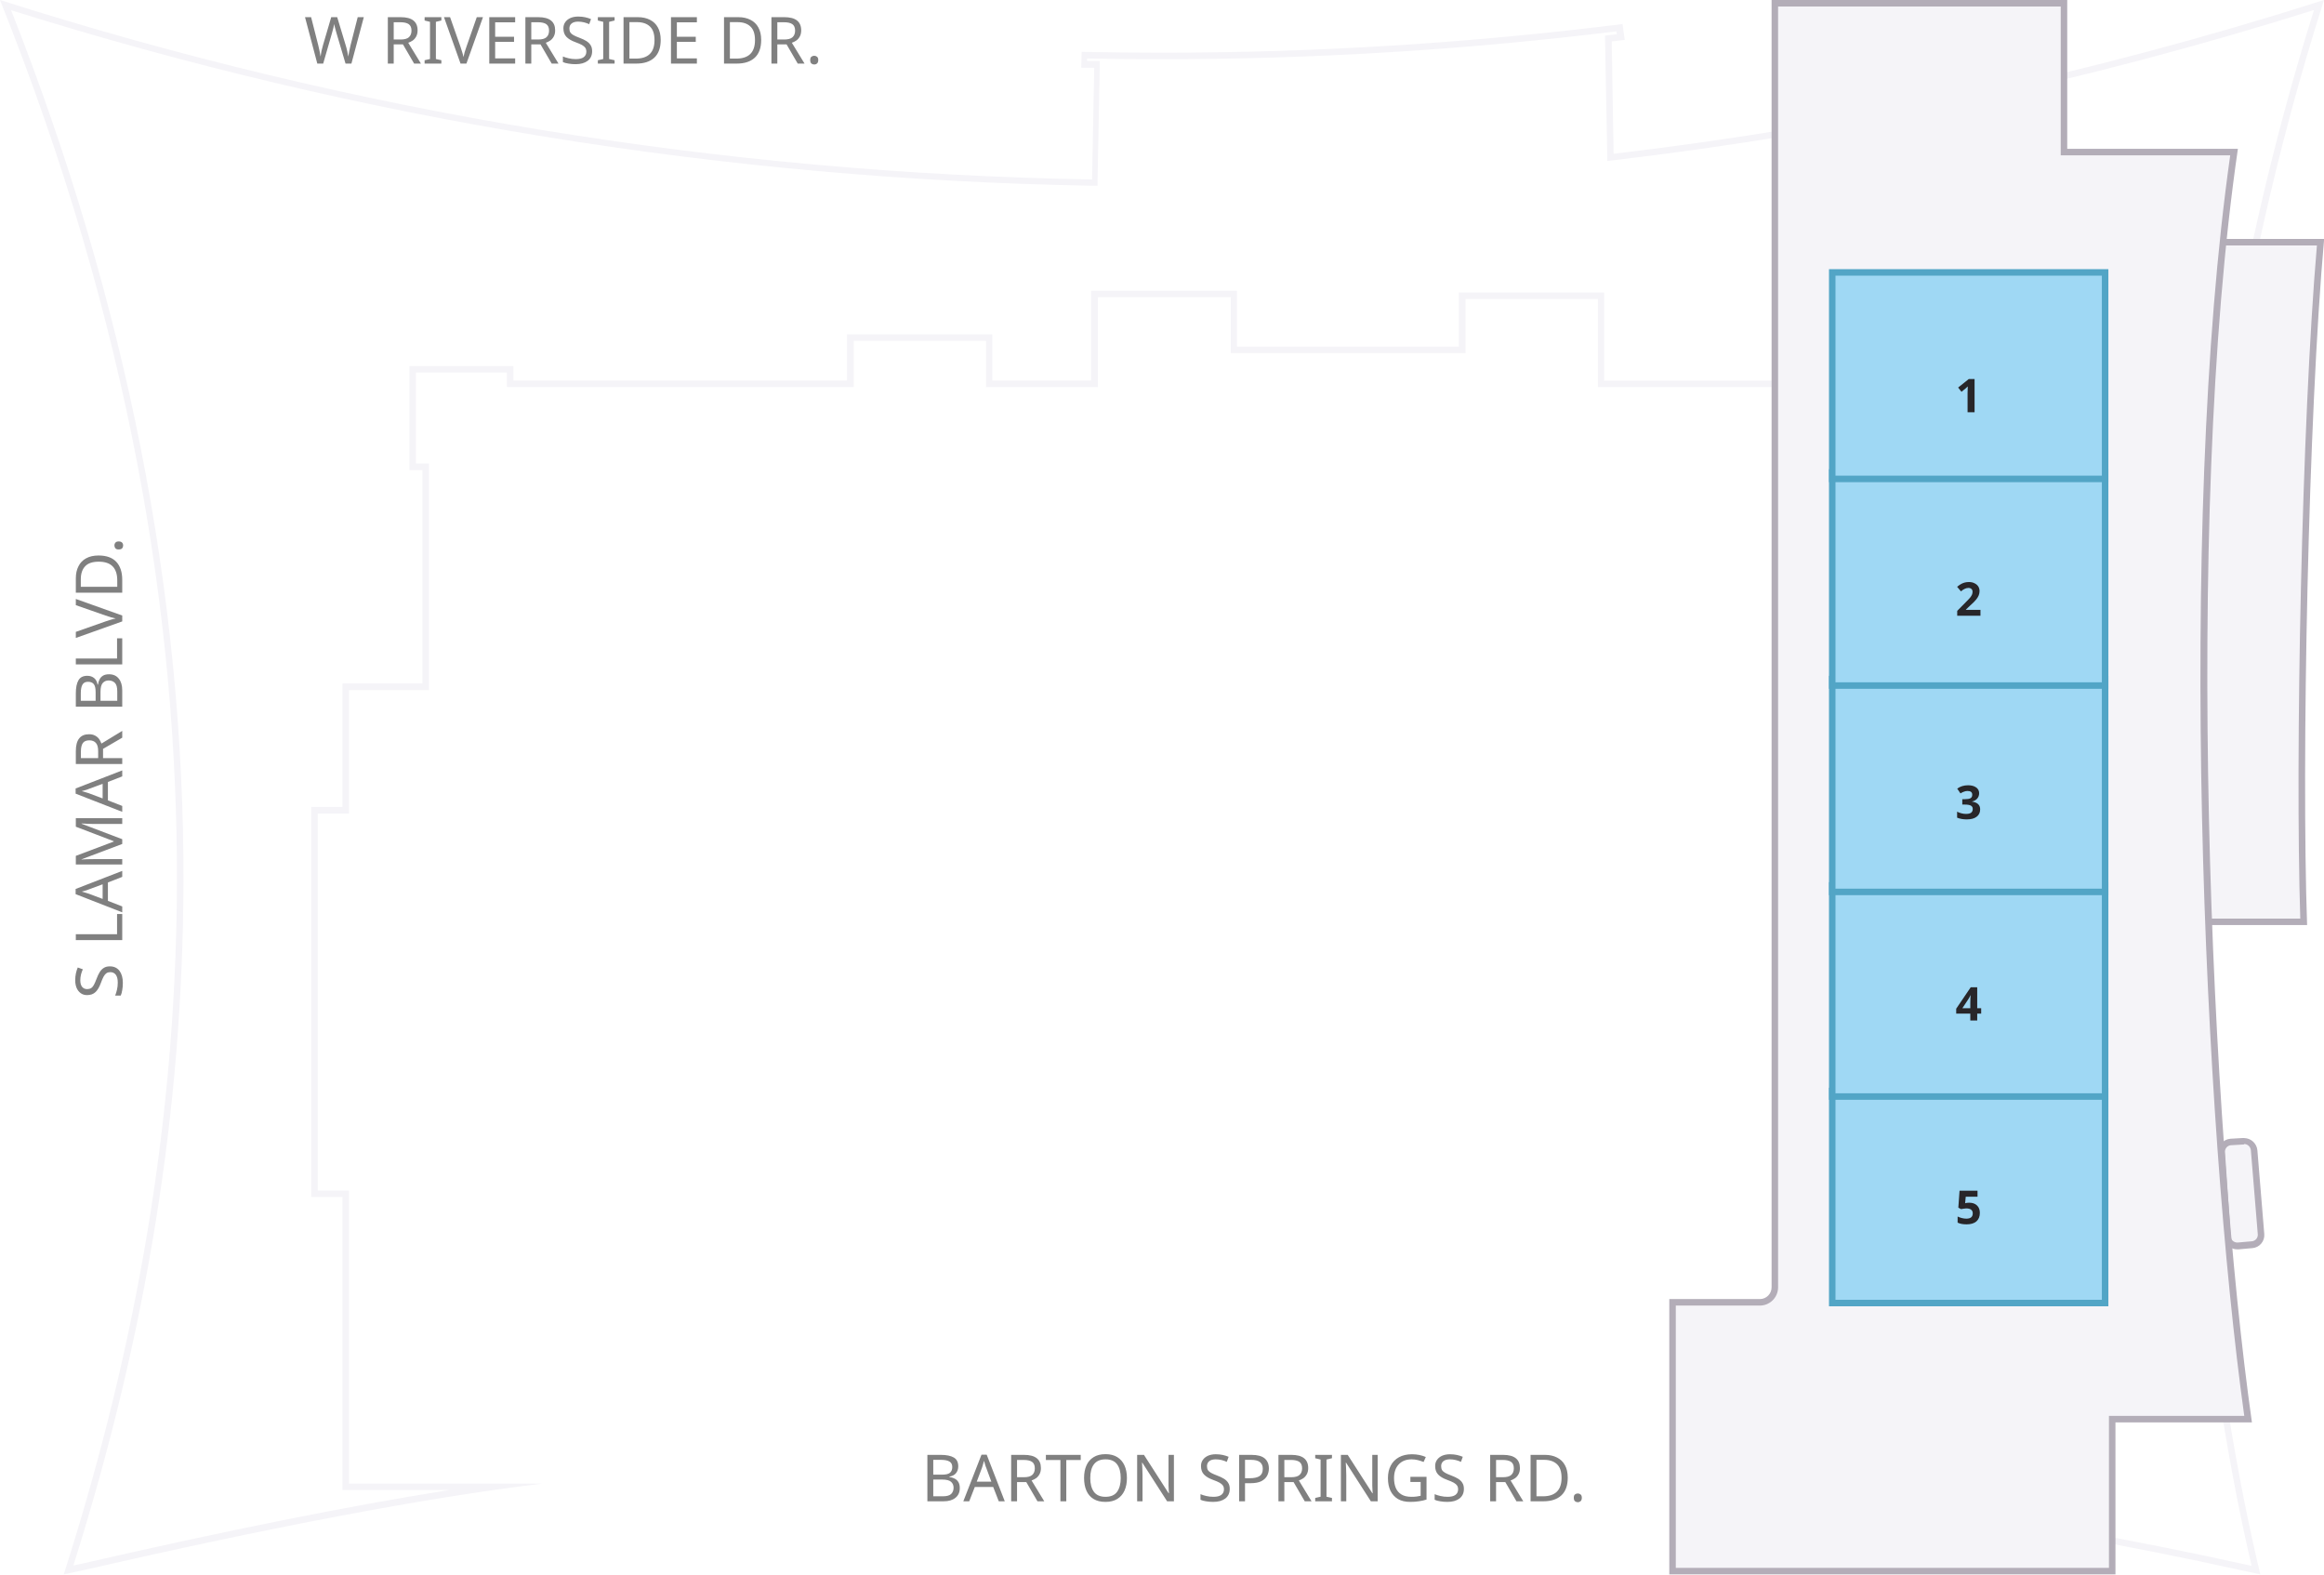
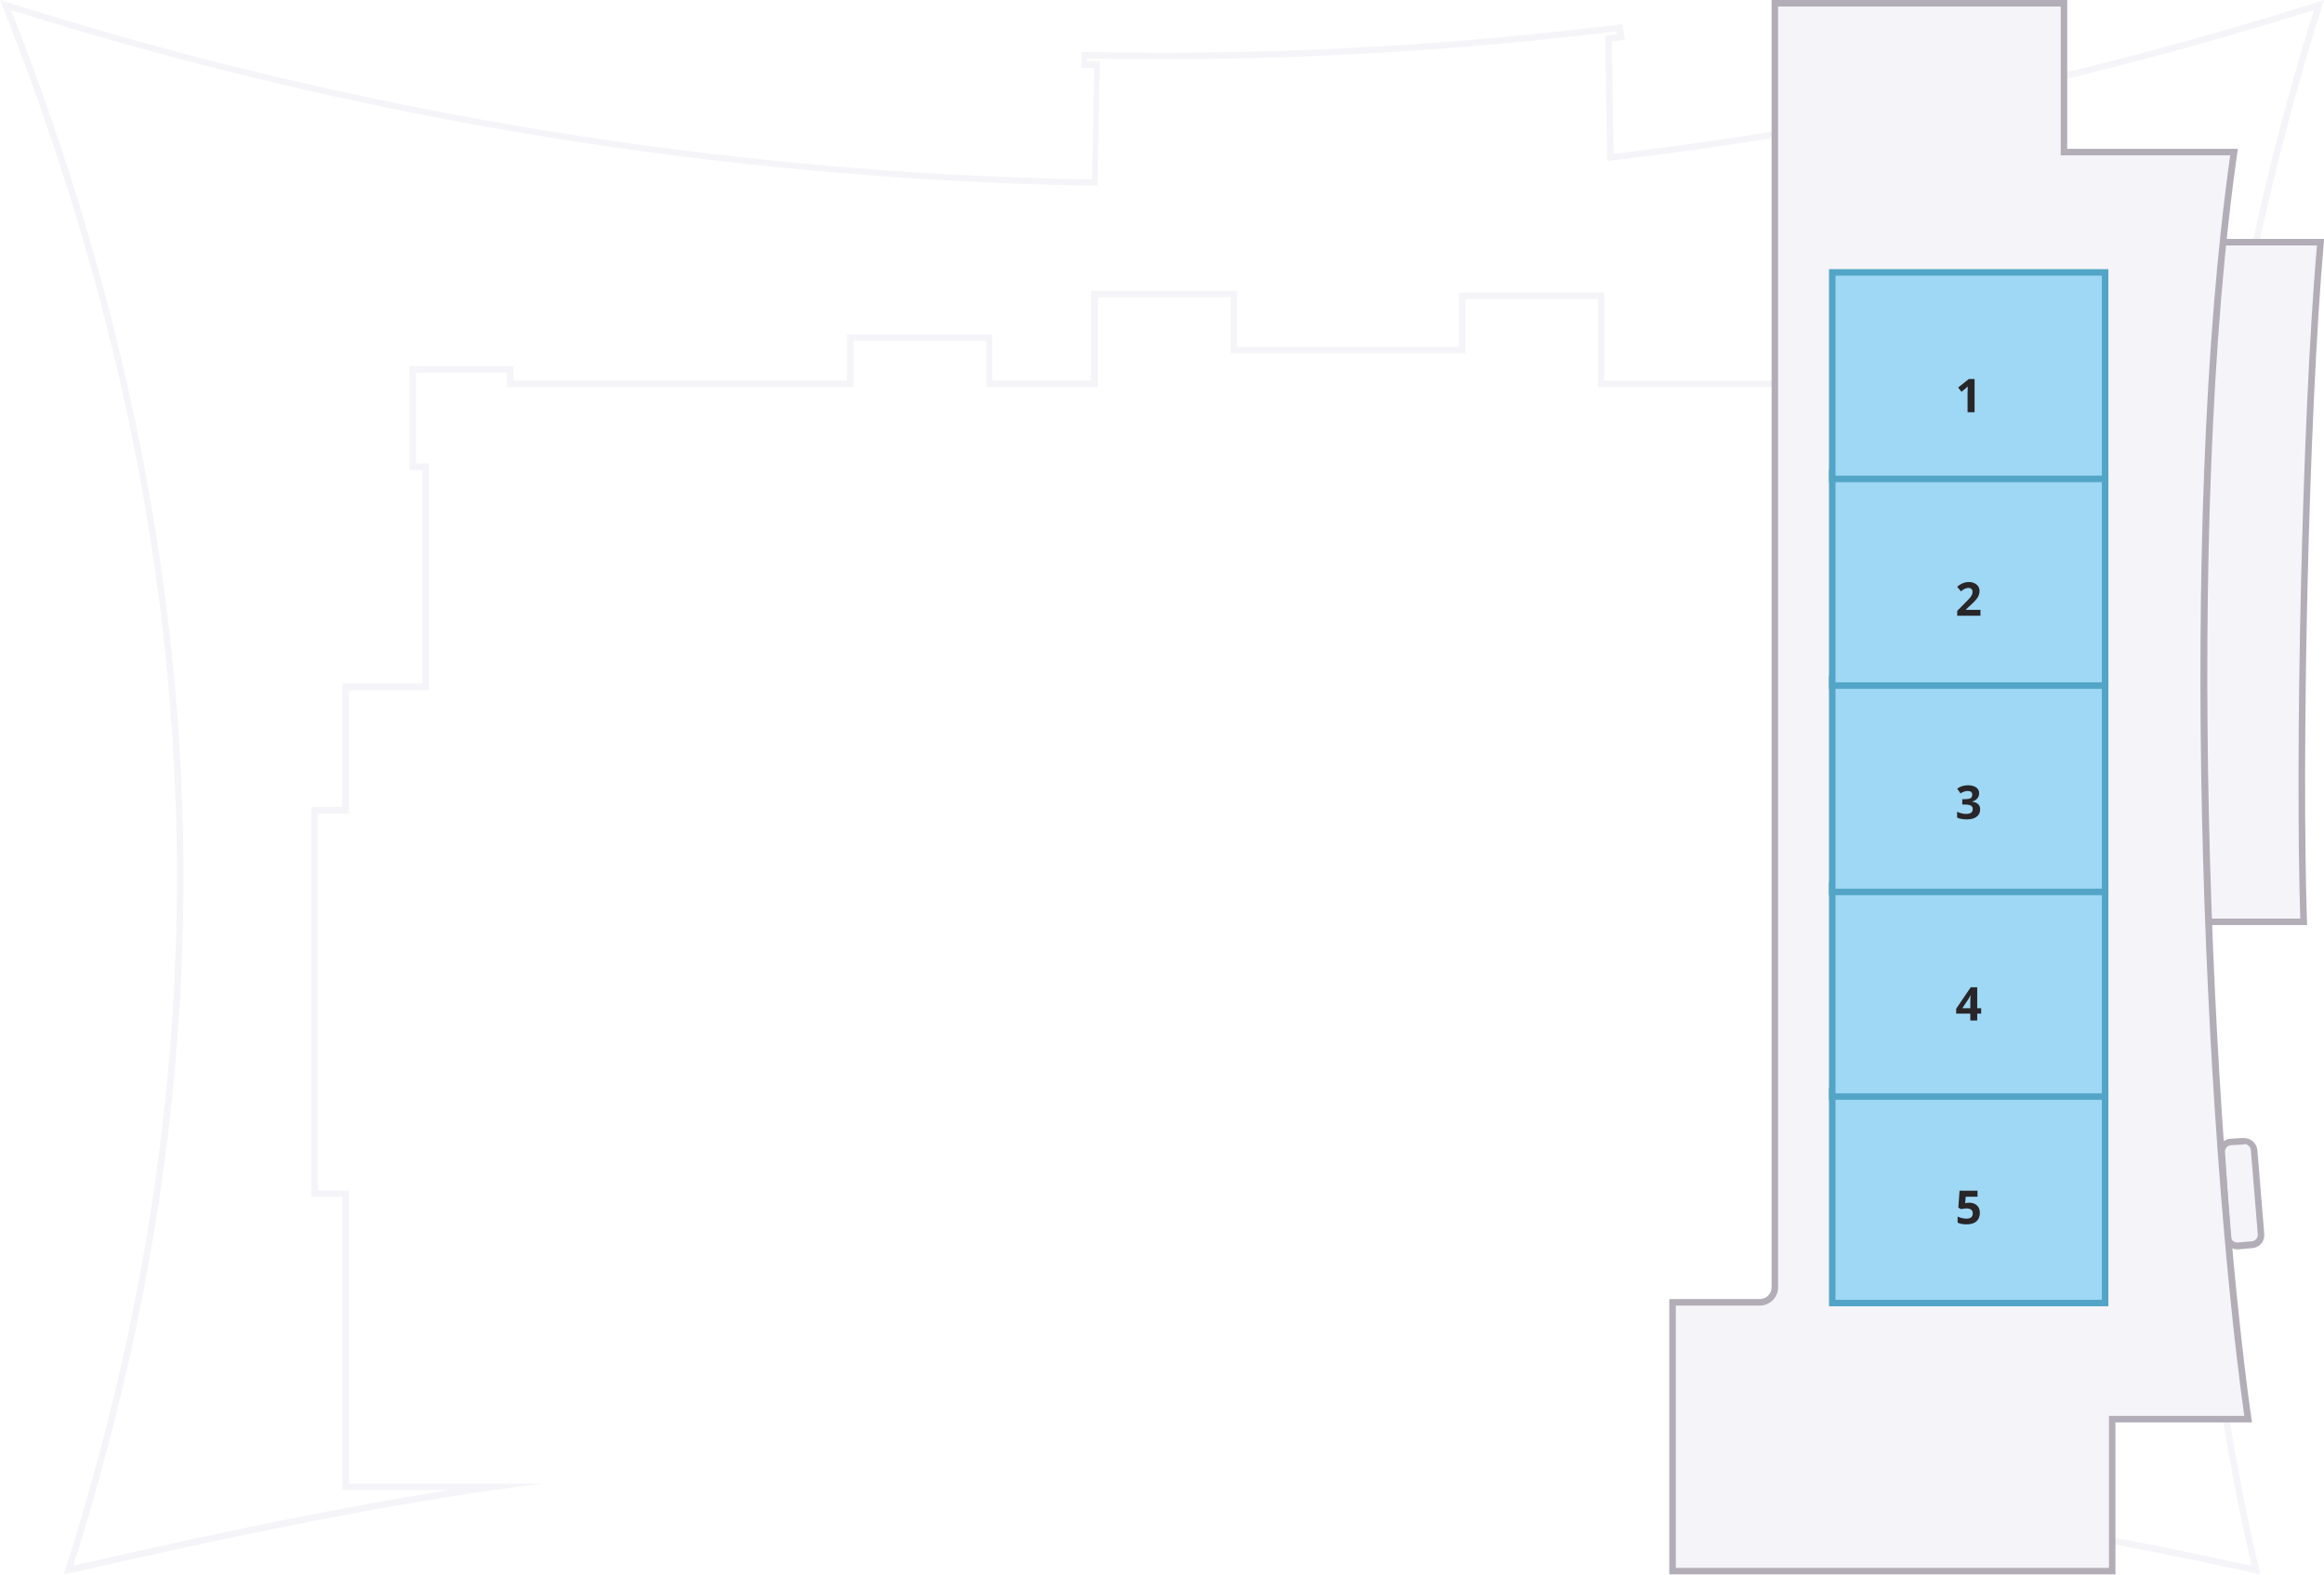
<svg xmlns="http://www.w3.org/2000/svg" id="map" viewBox="0 0 357.6 242.21" style="zoom: 1;">
  <defs>
    <style>.cls-1{fill:#f5f4f8;}.cls-2{fill:#b3adb8;}.cls-3{fill:#9fd8f4;stroke:#52a5c6;stroke-miterlimit:10;}.cls-4{font-size:7.15px;fill:#282629;font-family:OpenSans-Semibold, Open Sans;font-weight:700;}</style>
  </defs>
  <g id="clickable-Outdoor_Canopies" data-name="clickable-Outdoor Canopies">
    <path class="cls-1" d="M356.06,1.54C343,43.1,336.26,88.73,336,137.19c-.21,36.69,3.6,74.37,10.46,103.71l-1.39-.3c-7.87-1.74-16.4-3.45-26.08-5.21-.74-.18-15.15-3.61-29.28-6.18l24.62-.06h1V180.23H311V161.49h-8.49V108.69h8.16V76.3H298.49v-23H280.26v5.26H246.83V45H224.47v8.33H190.33v-8.6H167.89V58.54H152.69v-7.1H130.33v7.1H79V56.32H63v16h2v32.83H52.7v19H47.89v60H52.7v45.08H69.16c-15.49,2.46-34.46,6.26-56.61,11.35l-1.26.27c11.3-35.82,16.85-70.22,16.94-105.12.12-44.09-8.8-89.22-26.52-134.16a589.73,589.73,0,0,0,166.18,27l1,0,0-1,.33-17.19,0-1-1,0h-.95V9c3.81.08,7.66.11,11.46.11a574.49,574.49,0,0,0,70-4.29l.06.45h0l-.91.1-.9.11,0,.9.33,17.29,0,1.1,1.1-.13A588.41,588.41,0,0,0,356.06,1.54M357.6,0A584.74,584.74,0,0,1,248.29,23.66L248,6.37l2-.23-.33-2.44a570.84,570.84,0,0,1-70.81,4.41q-6.22,0-12.43-.13l-.06,2.44,2,0-.33,17.19A586,586,0,0,1,0,0C40,100,29.33,181.24,9.81,242.21l2.95-.63c28.16-6.46,52.55-11.16,70.66-13.33H53.7V183.17H48.89v-58H53.7v-19H66V71.31H64v-14H78v2.23h53.37v-7.1h20.36v7.1h17.21V45.73h20.44v8.6h36.13V46h20.36V59.54h35.43V54.29h16.24v23h12.15v30.4h-8.16v54.79H310v18.74h4.34v46.93l-37,.1c16.92,2.23,41.44,8.12,41.44,8.12,8.72,1.58,17.42,3.29,26.07,5.21l2.95.63C335.7,191.83,327.8,93.3,357.6,0Z" />
  </g>
  <path class="cls-1" d="M334.42,141.82 V37.26 h22.63 c-2.4,27.36 -3.42,79.85 -2.59,104.56 Z" font-family="Helvetica" font-size="10px" text-anchor="middle" />
  <path class="cls-2" d="M356.51,37.76c-2.35,27.32-3.36,78.79-2.56,103.56h-19V37.76h21.59m1.09-1H333.92V142.32H355c-.88-25,.17-78.2,2.62-105.56Z" />
  <path class="cls-1" d="M344.3,191.67a1.46,1.46,0,0,1-1.45-1.36L342,177.23a1.48,1.48,0,0,1,1.39-1.58l1.92-.11a1.58,1.58,0,0,1,1.63,1.42L348,189.84a1.52,1.52,0,0,1-1.37,1.63l-2.15.19Z" />
  <path class="cls-2" d="M345.35,176a1.07,1.07,0,0,1,1,1l1.06,12.88a1,1,0,0,1-.92,1.09l-2.15.19h-.09a1,1,0,0,1-1-.89l-.89-13.08a1,1,0,0,1,.92-1l1.91-.11h.06m0-1h-.12l-1.91.11a2,2,0,0,0-1.86,2.11l.89,13.08a2,2,0,0,0,2,1.83h.18l2.15-.19a2,2,0,0,0,1.83-2.17l-1.06-12.88a2.07,2.07,0,0,0-2-1.88Z" />
  <path class="cls-1" d="M257.36,241.71V200.36h13.43a2.31,2.31,0,0,0,2.31-2.31V.5h44.49V23.4h26.16c-8.35,58-4.14,150.08,2.16,194.93H325v23.38Z" />
  <path class="cls-2" d="M317.09,1V23.9h26.08c-8.21,57.86-4.08,149,2.16,193.93H324.51v23.38H257.86V200.86h12.93a2.81,2.81,0,0,0,2.81-2.81V1h43.49m1-1H272.6V198.05a1.81,1.81,0,0,1-1.81,1.81H256.86v42.35h68.65V218.83h21c-6.34-44.62-10.58-138.22-2.16-195.93H318.09V0Zm26.24,22.9h0Z" />
  <rect id="clickable-Meeting_Room_5" data-name="clickable-Meeting Room 5" class="cls-3" x="281.93" y="167.84" width="41.99" height="32.63" />
  <rect id="clickable-Meeting_Room_4" data-name="clickable-Meeting Room 4" class="cls-3" x="281.93" y="136.22" width="41.99" height="32.48" />
  <rect id="clickable-Meeting_Room_3" data-name="clickable-Meeting Room 3" class="cls-3" x="281.93" y="104.48" width="41.99" height="32.74" />
  <rect id="clickable-Meeting_Room_2" data-name="clickable-Meeting Room 2" class="cls-3" x="281.93" y="72.69" width="41.99" height="32.78" />
  <rect id="clickable-Meeting_Room_1" data-name="clickable-Meeting Room 1" class="cls-3" x="281.93" y="41.91" width="41.99" height="31.77" />
  <text class="cls-4" transform="translate(300.88 63.42)">1</text>
  <text class="cls-4" transform="translate(300.88 94.73)">2</text>
  <text class="cls-4" transform="translate(300.88 126)">3</text>
  <text class="cls-4" transform="translate(300.88 157)">4</text>
  <text class="cls-4" transform="translate(300.88 188.3)">5</text>
-   <text stroke="none" style="outline-style: none;" id="text2" stroke-width="1px" x="86.72px" text-rendering="geometricPrecision" font-family="Sans Serif" fill="grey" font-size="10px" y="9.781px" transform="" text-anchor="middle">W RIVERSIDE DR.</text>
-   <text stroke="none" style="outline-style:none;" id="text1" stroke-width="1px" x="26.308px" text-rendering="geometricPrecision" font-family="Sans Serif" fill="grey" font-size="10px" y="133.041px" transform="rotate(270 15.10156 129.3359)" text-anchor="middle">S LAMAR BLVD.</text>
-   <text stroke="none" style="outline-style:none;" id="text3" stroke-width="1px" x="192.929px" text-rendering="geometricPrecision" font-family="Sans Serif" fill="grey" font-size="10px" y="230.967px" transform="" text-anchor="middle">BARTON SPRINGS RD.</text>
</svg>
